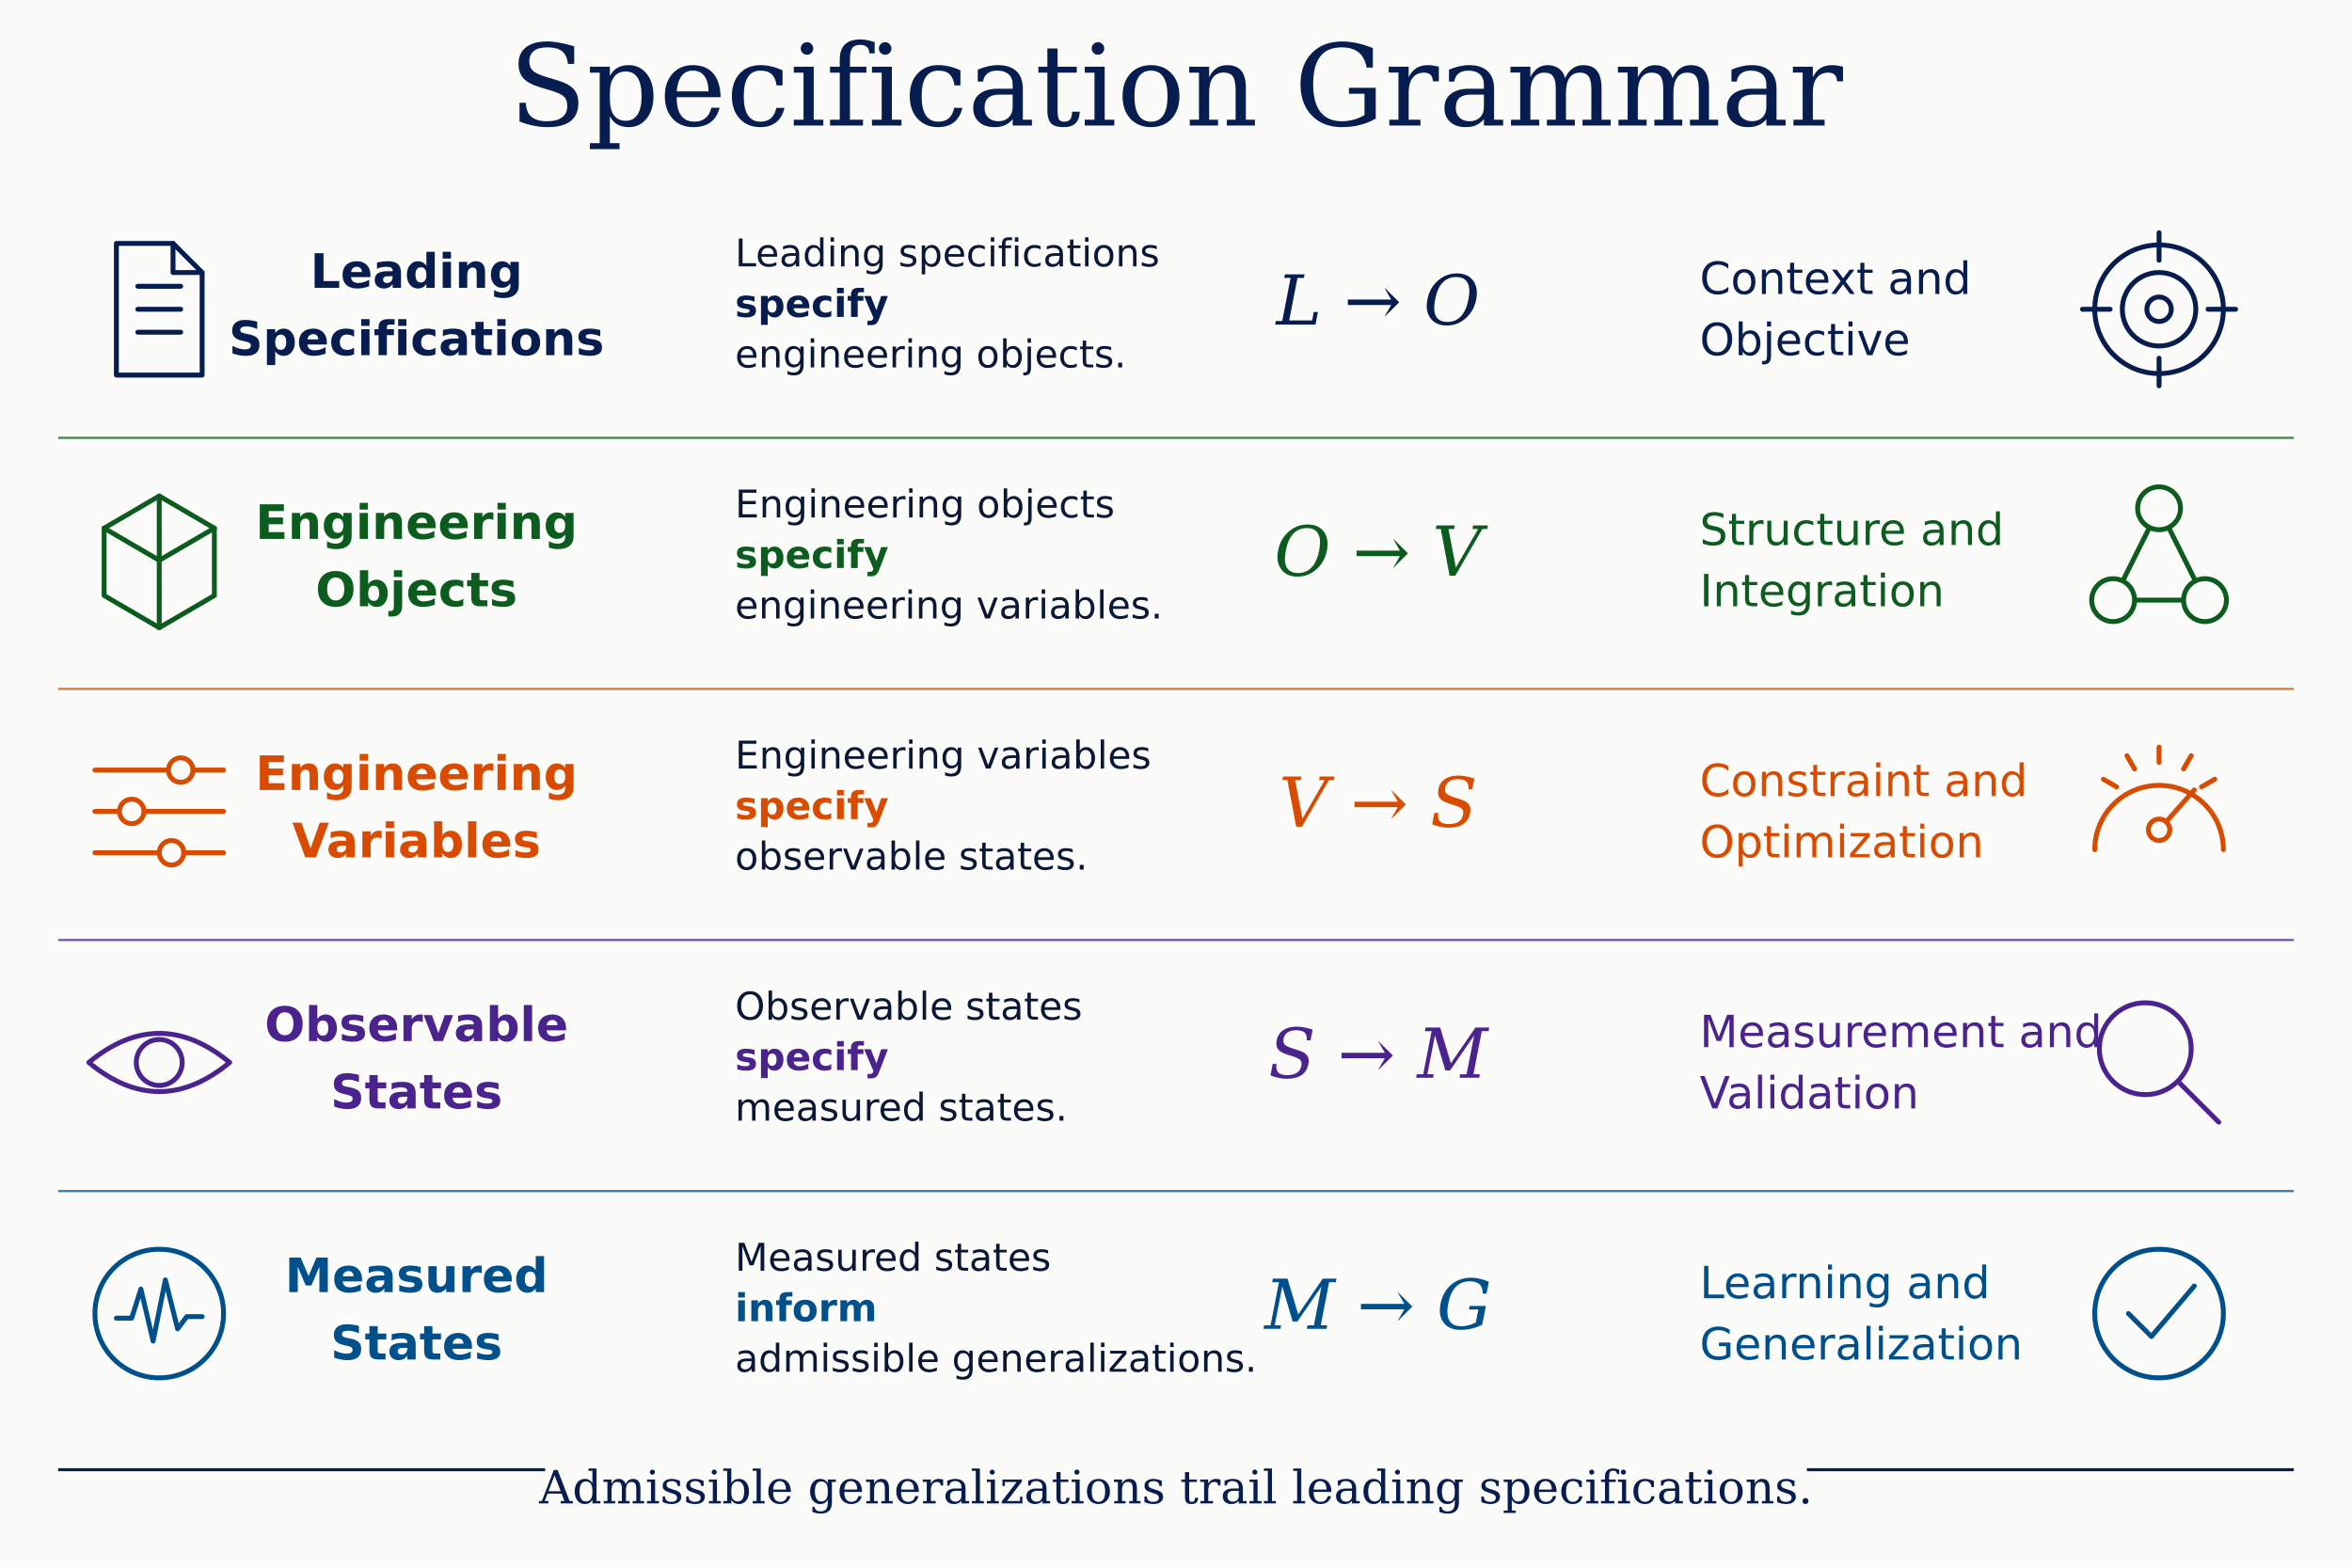
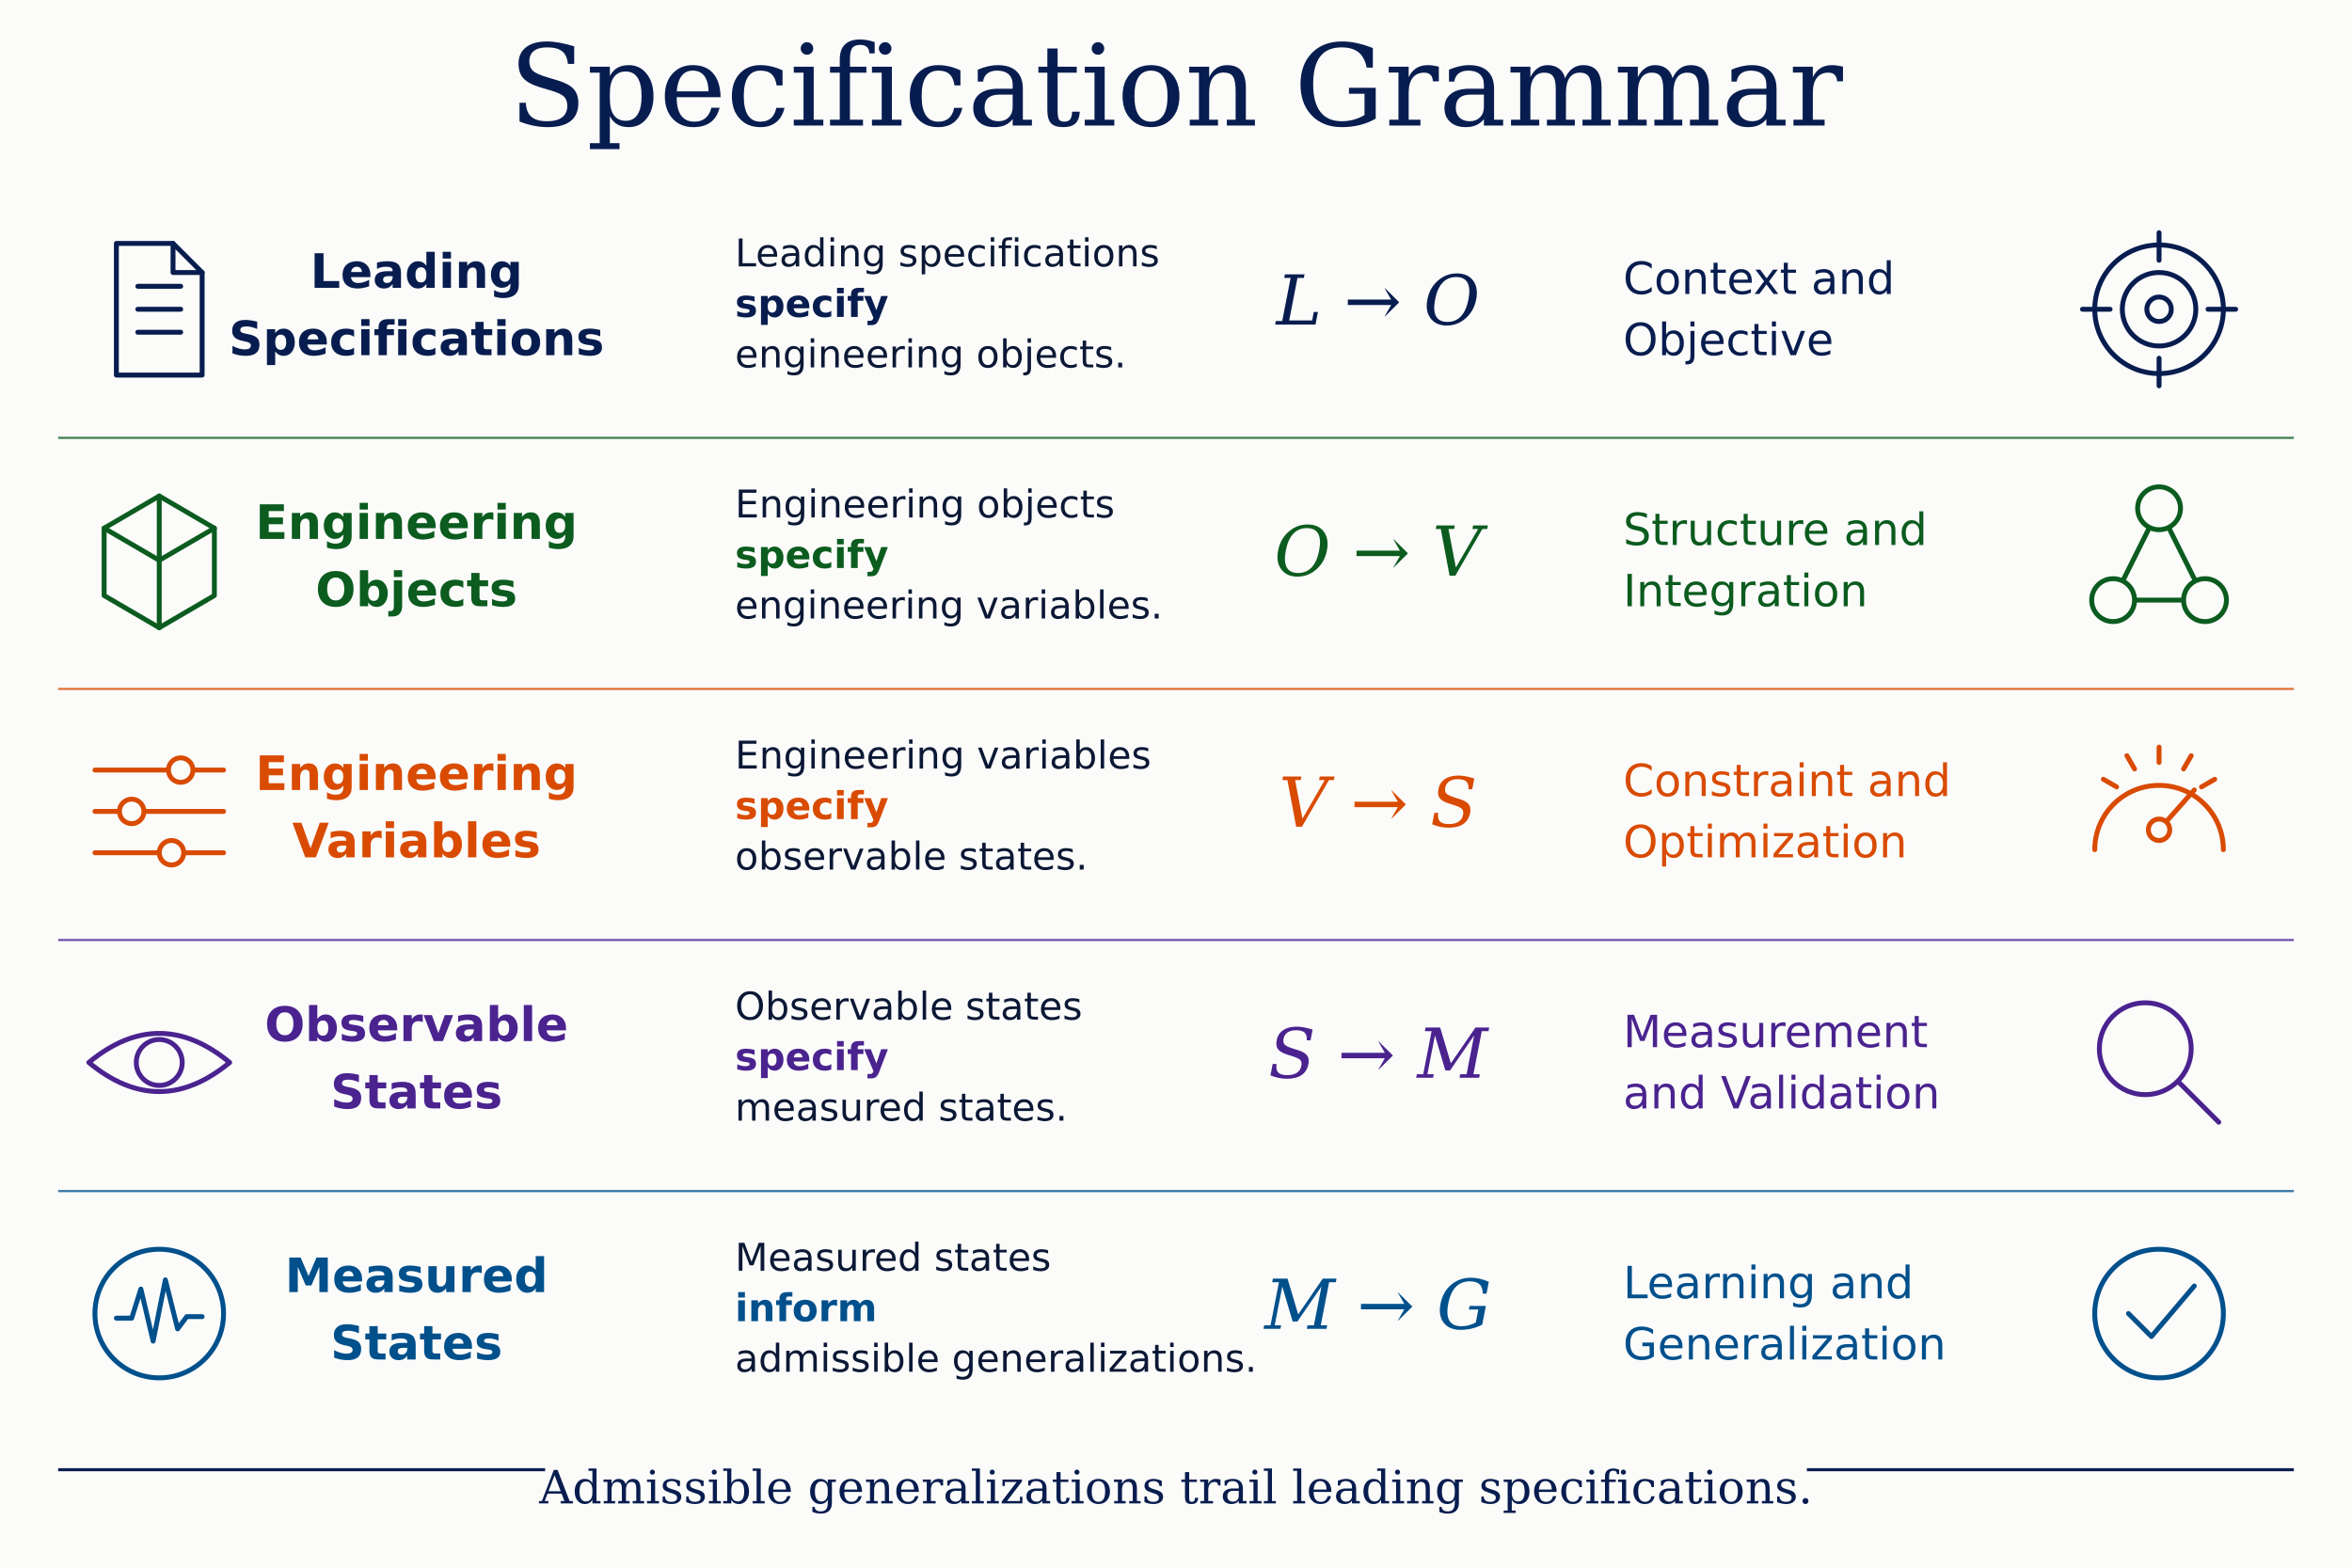
<svg xmlns="http://www.w3.org/2000/svg" baseProfile="full" height="1024" version="1.1" viewBox="0 0 1536 1024" width="1536">
  <defs />
  <rect fill="#fbfbfa" height="1024" width="1536" x="0" y="0" />
  <text fill="#081d4f" font-family="DejaVu Serif" font-size="74" font-weight="normal" text-anchor="middle" x="768.0" y="82">Specification Grammar</text>
  <g fill="none" stroke="#081d4f" stroke-linecap="round" stroke-linejoin="round" stroke-width="3.2">
    <path d="M 76,159 H 113 L 132,178 V 245 H 76 Z" />
    <path d="M 113,159 V 178 H 132" />
    <line x1="90" x2="118" y1="187" y2="187" />
    <line x1="90" x2="118" y1="202" y2="202" />
    <line x1="90" x2="118" y1="217" y2="217" />
  </g>
  <text fill="#081d4f" font-family="DejaVu Sans" font-size="31" font-weight="bold" text-anchor="middle" x="272" y="188">Leading</text>
  <text fill="#081d4f" font-family="DejaVu Sans" font-size="31" font-weight="bold" text-anchor="middle" x="272" y="232">Specifications</text>
  <text fill="#0b1835" font-family="DejaVu Sans" font-size="25" font-weight="normal" text-anchor="start" x="480" y="174">Leading specifications</text>
  <text fill="#081d4f" font-family="DejaVu Sans" font-size="25" font-weight="bold" text-anchor="start" x="480" y="207">specify</text>
  <text fill="#0b1835" font-family="DejaVu Sans" font-size="25" font-weight="normal" text-anchor="start" x="480" y="240">engineering objects.</text>
  <text fill="#081d4f" font-family="DejaVu Serif" font-size="45" font-weight="normal" style="font-style:italic" text-anchor="middle" x="900" y="212">L → O</text>
-   <text fill="#081d4f" font-family="DejaVu Sans" font-size="29" font-weight="normal" text-anchor="start" x="1110" y="192">Context and</text>
-   <text fill="#081d4f" font-family="DejaVu Sans" font-size="29" font-weight="normal" text-anchor="start" x="1110" y="232">Objective</text>
+   <text fill="#081d4f" font-family="DejaVu Sans" font-size="29" font-weight="normal" text-anchor="start" x="1060" y="192">Context and</text>
+   <text fill="#081d4f" font-family="DejaVu Sans" font-size="29" font-weight="normal" text-anchor="start" x="1060" y="232">Objective</text>
  <g fill="none" stroke="#081d4f" stroke-linecap="round" stroke-linejoin="round" stroke-width="3.2">
    <circle cx="1410" cy="202" r="42" />
    <circle cx="1410" cy="202" r="24" />
    <circle cx="1410" cy="202" r="8" />
    <line x1="1360" x2="1378" y1="202" y2="202" />
    <line x1="1442" x2="1460" y1="202" y2="202" />
    <line x1="1410" x2="1410" y1="152" y2="170" />
    <line x1="1410" x2="1410" y1="234" y2="252" />
  </g>
  <line opacity="0.78" stroke="#0b5c1e" stroke-width="1.4" x1="38" x2="1498" y1="286" y2="286" />
  <g fill="none" stroke="#0b5c1e" stroke-linecap="round" stroke-linejoin="round" stroke-width="3.2">
    <polygon points="104,324 140,345 140,389 104,410 68,389 68,345" />
    <line x1="104" x2="104" y1="324" y2="366" />
    <line x1="68" x2="104" y1="345" y2="366" />
    <line x1="140" x2="104" y1="345" y2="366" />
    <line x1="104" x2="104" y1="366" y2="410" />
  </g>
  <text fill="#0b5c1e" font-family="DejaVu Sans" font-size="31" font-weight="bold" text-anchor="middle" x="272" y="352">Engineering</text>
  <text fill="#0b5c1e" font-family="DejaVu Sans" font-size="31" font-weight="bold" text-anchor="middle" x="272" y="396">Objects</text>
  <text fill="#0b1835" font-family="DejaVu Sans" font-size="25" font-weight="normal" text-anchor="start" x="480" y="338">Engineering objects</text>
  <text fill="#0b5c1e" font-family="DejaVu Sans" font-size="25" font-weight="bold" text-anchor="start" x="480" y="371">specify</text>
  <text fill="#0b1835" font-family="DejaVu Sans" font-size="25" font-weight="normal" text-anchor="start" x="480" y="404">engineering variables.</text>
  <text fill="#0b5c1e" font-family="DejaVu Serif" font-size="45" font-weight="normal" style="font-style:italic" text-anchor="middle" x="900" y="376">O → V</text>
-   <text fill="#0b5c1e" font-family="DejaVu Sans" font-size="29" font-weight="normal" text-anchor="start" x="1110" y="356">Structure and</text>
-   <text fill="#0b5c1e" font-family="DejaVu Sans" font-size="29" font-weight="normal" text-anchor="start" x="1110" y="396">Integration</text>
+   <text fill="#0b5c1e" font-family="DejaVu Sans" font-size="29" font-weight="normal" text-anchor="start" x="1060" y="356">Structure and</text>
+   <text fill="#0b5c1e" font-family="DejaVu Sans" font-size="29" font-weight="normal" text-anchor="start" x="1060" y="396">Integration</text>
  <g fill="none" stroke="#0b5c1e" stroke-linecap="round" stroke-linejoin="round" stroke-width="3.2">
    <line x1="1410" x2="1380" y1="332" y2="392" />
    <line x1="1410" x2="1440" y1="332" y2="392" />
    <line x1="1380" x2="1440" y1="392" y2="392" />
    <circle cx="1410" cy="332" fill="#fbfbfa" r="14" />
    <circle cx="1380" cy="392" fill="#fbfbfa" r="14" />
    <circle cx="1440" cy="392" fill="#fbfbfa" r="14" />
  </g>
  <line opacity="0.78" stroke="#d94b00" stroke-width="1.4" x1="38" x2="1498" y1="450" y2="450" />
  <g fill="none" stroke="#d94b00" stroke-linecap="round" stroke-linejoin="round" stroke-width="3.2">
    <line x1="62" x2="146" y1="503" y2="503" />
    <circle cx="118" cy="503" fill="#fbfbfa" r="8" />
    <line x1="62" x2="146" y1="530" y2="530" />
    <circle cx="86" cy="530" fill="#fbfbfa" r="8" />
    <line x1="62" x2="146" y1="557" y2="557" />
    <circle cx="112" cy="557" fill="#fbfbfa" r="8" />
  </g>
  <text fill="#d94b00" font-family="DejaVu Sans" font-size="31" font-weight="bold" text-anchor="middle" x="272" y="516">Engineering</text>
  <text fill="#d94b00" font-family="DejaVu Sans" font-size="31" font-weight="bold" text-anchor="middle" x="272" y="560">Variables</text>
  <text fill="#0b1835" font-family="DejaVu Sans" font-size="25" font-weight="normal" text-anchor="start" x="480" y="502">Engineering variables</text>
  <text fill="#d94b00" font-family="DejaVu Sans" font-size="25" font-weight="bold" text-anchor="start" x="480" y="535">specify</text>
  <text fill="#0b1835" font-family="DejaVu Sans" font-size="25" font-weight="normal" text-anchor="start" x="480" y="568">observable states.</text>
  <text fill="#d94b00" font-family="DejaVu Serif" font-size="45" font-weight="normal" style="font-style:italic" text-anchor="middle" x="900" y="540">V → S</text>
-   <text fill="#d94b00" font-family="DejaVu Sans" font-size="29" font-weight="normal" text-anchor="start" x="1110" y="520">Constraint and</text>
-   <text fill="#d94b00" font-family="DejaVu Sans" font-size="29" font-weight="normal" text-anchor="start" x="1110" y="560">Optimization</text>
+   <text fill="#d94b00" font-family="DejaVu Sans" font-size="29" font-weight="normal" text-anchor="start" x="1060" y="520">Constraint and</text>
+   <text fill="#d94b00" font-family="DejaVu Sans" font-size="29" font-weight="normal" text-anchor="start" x="1060" y="560">Optimization</text>
  <g fill="none" stroke="#d94b00" stroke-linecap="round" stroke-linejoin="round" stroke-width="3.2">
    <path d="M 1368,555 A 42,42 0 0 1 1452,555" />
    <line x1="1382.287" x2="1373.627" y1="514.0" y2="509.0" />
    <line x1="1394.0" x2="1389.0" y1="502.287" y2="493.627" />
    <line x1="1410.0" x2="1410.0" y1="498.0" y2="488.0" />
    <line x1="1426.0" x2="1431.0" y1="502.287" y2="493.627" />
    <line x1="1437.713" x2="1446.373" y1="514.0" y2="509.0" />
    <line x1="1410" x2="1433" y1="542" y2="516" />
    <circle cx="1410" cy="542" fill="#fbfbfa" r="7" />
  </g>
  <line opacity="0.78" stroke="#4a238f" stroke-width="1.4" x1="38" x2="1498" y1="614" y2="614" />
  <g fill="none" stroke="#4a238f" stroke-linecap="round" stroke-linejoin="round" stroke-width="3.2">
    <path d="M 58,694 Q 104,656 150,694 Q 104,732 58,694 Z" />
    <circle cx="104" cy="694" r="15" />
  </g>
  <text fill="#4a238f" font-family="DejaVu Sans" font-size="31" font-weight="bold" text-anchor="middle" x="272" y="680">Observable</text>
  <text fill="#4a238f" font-family="DejaVu Sans" font-size="31" font-weight="bold" text-anchor="middle" x="272" y="724">States</text>
  <text fill="#0b1835" font-family="DejaVu Sans" font-size="25" font-weight="normal" text-anchor="start" x="480" y="666">Observable states</text>
  <text fill="#4a238f" font-family="DejaVu Sans" font-size="25" font-weight="bold" text-anchor="start" x="480" y="699">specify</text>
  <text fill="#0b1835" font-family="DejaVu Sans" font-size="25" font-weight="normal" text-anchor="start" x="480" y="732">measured states.</text>
  <text fill="#4a238f" font-family="DejaVu Serif" font-size="45" font-weight="normal" style="font-style:italic" text-anchor="middle" x="900" y="704">S → M</text>
-   <text fill="#4a238f" font-family="DejaVu Sans" font-size="29" font-weight="normal" text-anchor="start" x="1110" y="684">Measurement and</text>
-   <text fill="#4a238f" font-family="DejaVu Sans" font-size="29" font-weight="normal" text-anchor="start" x="1110" y="724">Validation</text>
+   <text fill="#4a238f" font-family="DejaVu Sans" font-size="29" font-weight="normal" text-anchor="start" x="1060" y="684">Measurement</text>
+   <text fill="#4a238f" font-family="DejaVu Sans" font-size="29" font-weight="normal" text-anchor="start" x="1060" y="724">and Validation</text>
  <g fill="none" stroke="#4a238f" stroke-linecap="round" stroke-linejoin="round" stroke-width="3.2">
    <circle cx="1401" cy="685" r="30" />
    <line x1="1423" x2="1449" y1="707" y2="733" />
  </g>
  <line opacity="0.78" stroke="#00508c" stroke-width="1.4" x1="38" x2="1498" y1="778" y2="778" />
  <g fill="none" stroke="#00508c" stroke-linecap="round" stroke-linejoin="round" stroke-width="3.2">
    <circle cx="104" cy="858" r="42" />
    <path d="M 76,861 L 86,861 L 92,842 L 100,876 L 108,836 L 116,868 L 122,860 L 132,860" />
  </g>
  <text fill="#00508c" font-family="DejaVu Sans" font-size="31" font-weight="bold" text-anchor="middle" x="272" y="844">Measured</text>
  <text fill="#00508c" font-family="DejaVu Sans" font-size="31" font-weight="bold" text-anchor="middle" x="272" y="888">States</text>
  <text fill="#0b1835" font-family="DejaVu Sans" font-size="25" font-weight="normal" text-anchor="start" x="480" y="830">Measured states</text>
  <text fill="#00508c" font-family="DejaVu Sans" font-size="25" font-weight="bold" text-anchor="start" x="480" y="863">inform</text>
  <text fill="#0b1835" font-family="DejaVu Sans" font-size="25" font-weight="normal" text-anchor="start" x="480" y="896">admissible generalizations.</text>
  <text fill="#00508c" font-family="DejaVu Serif" font-size="45" font-weight="normal" style="font-style:italic" text-anchor="middle" x="900" y="868">M → G</text>
-   <text fill="#00508c" font-family="DejaVu Sans" font-size="29" font-weight="normal" text-anchor="start" x="1110" y="848">Learning and</text>
-   <text fill="#00508c" font-family="DejaVu Sans" font-size="29" font-weight="normal" text-anchor="start" x="1110" y="888">Generalization</text>
+   <text fill="#00508c" font-family="DejaVu Sans" font-size="29" font-weight="normal" text-anchor="start" x="1060" y="848">Learning and</text>
+   <text fill="#00508c" font-family="DejaVu Sans" font-size="29" font-weight="normal" text-anchor="start" x="1060" y="888">Generalization</text>
  <g fill="none" stroke="#00508c" stroke-linecap="round" stroke-linejoin="round" stroke-width="3.2">
    <circle cx="1410" cy="858" r="42" />
    <path d="M 1390,858 L 1405,873 L 1433,840" />
  </g>
  <line stroke="#081d4f" stroke-width="2" x1="38" x2="356" y1="960" y2="960" />
  <line stroke="#081d4f" stroke-width="2" x1="1180" x2="1498" y1="960" y2="960" />
  <text fill="#081d4f" font-family="DejaVu Serif" font-size="30" font-weight="normal" text-anchor="middle" x="768.0" y="982">Admissible generalizations trail leading specifications.</text>
</svg>
